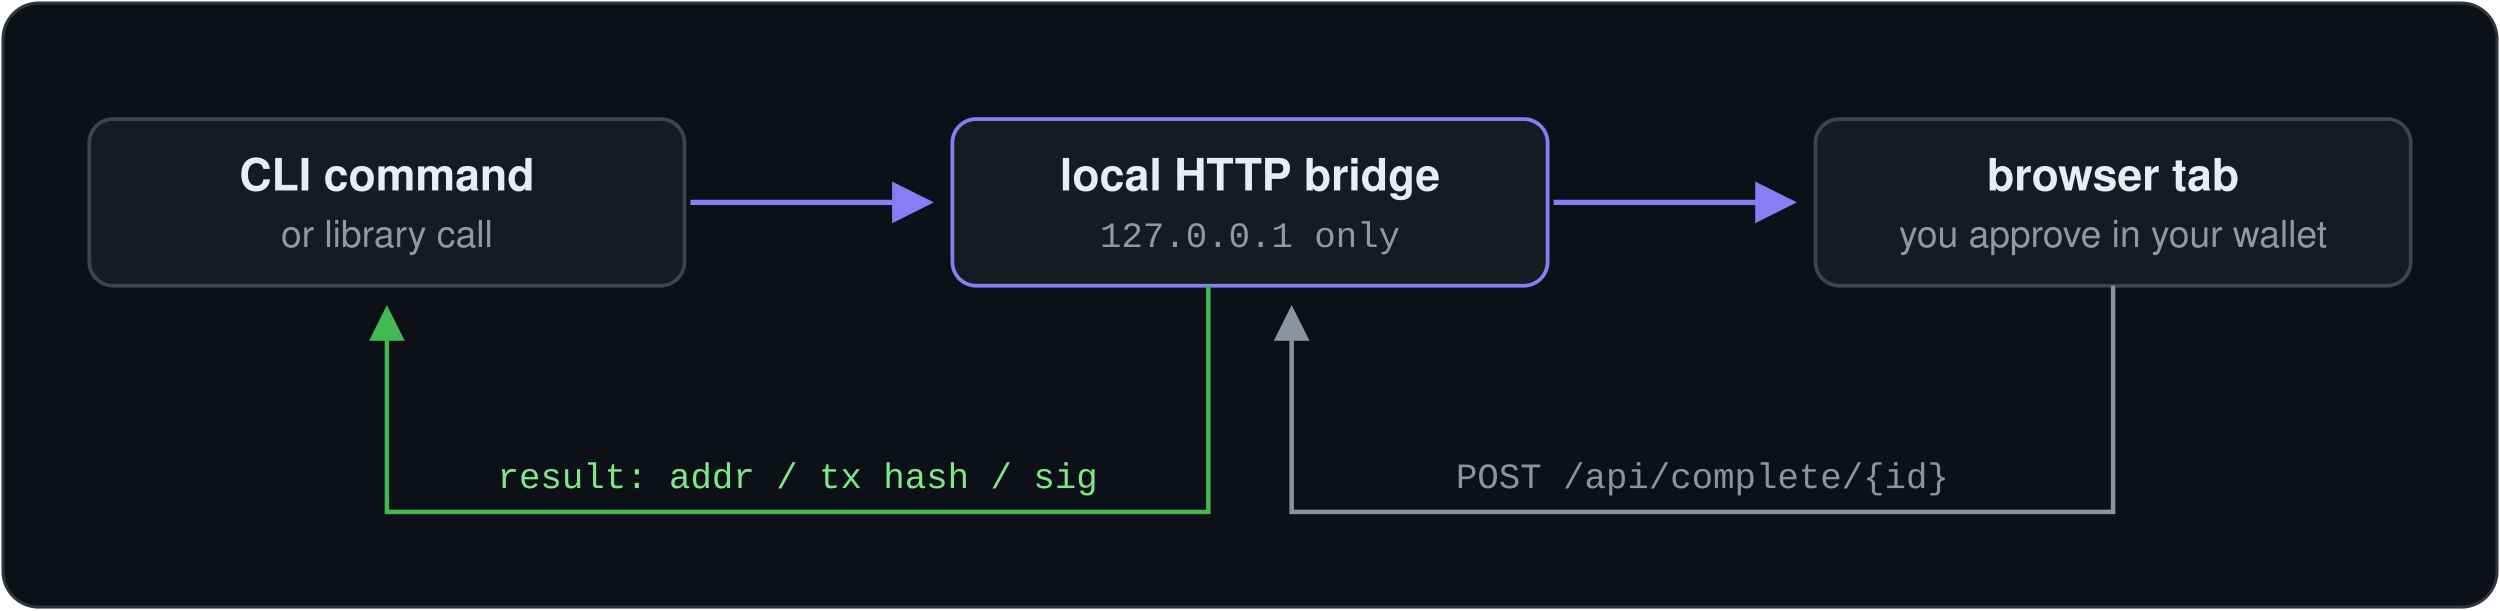
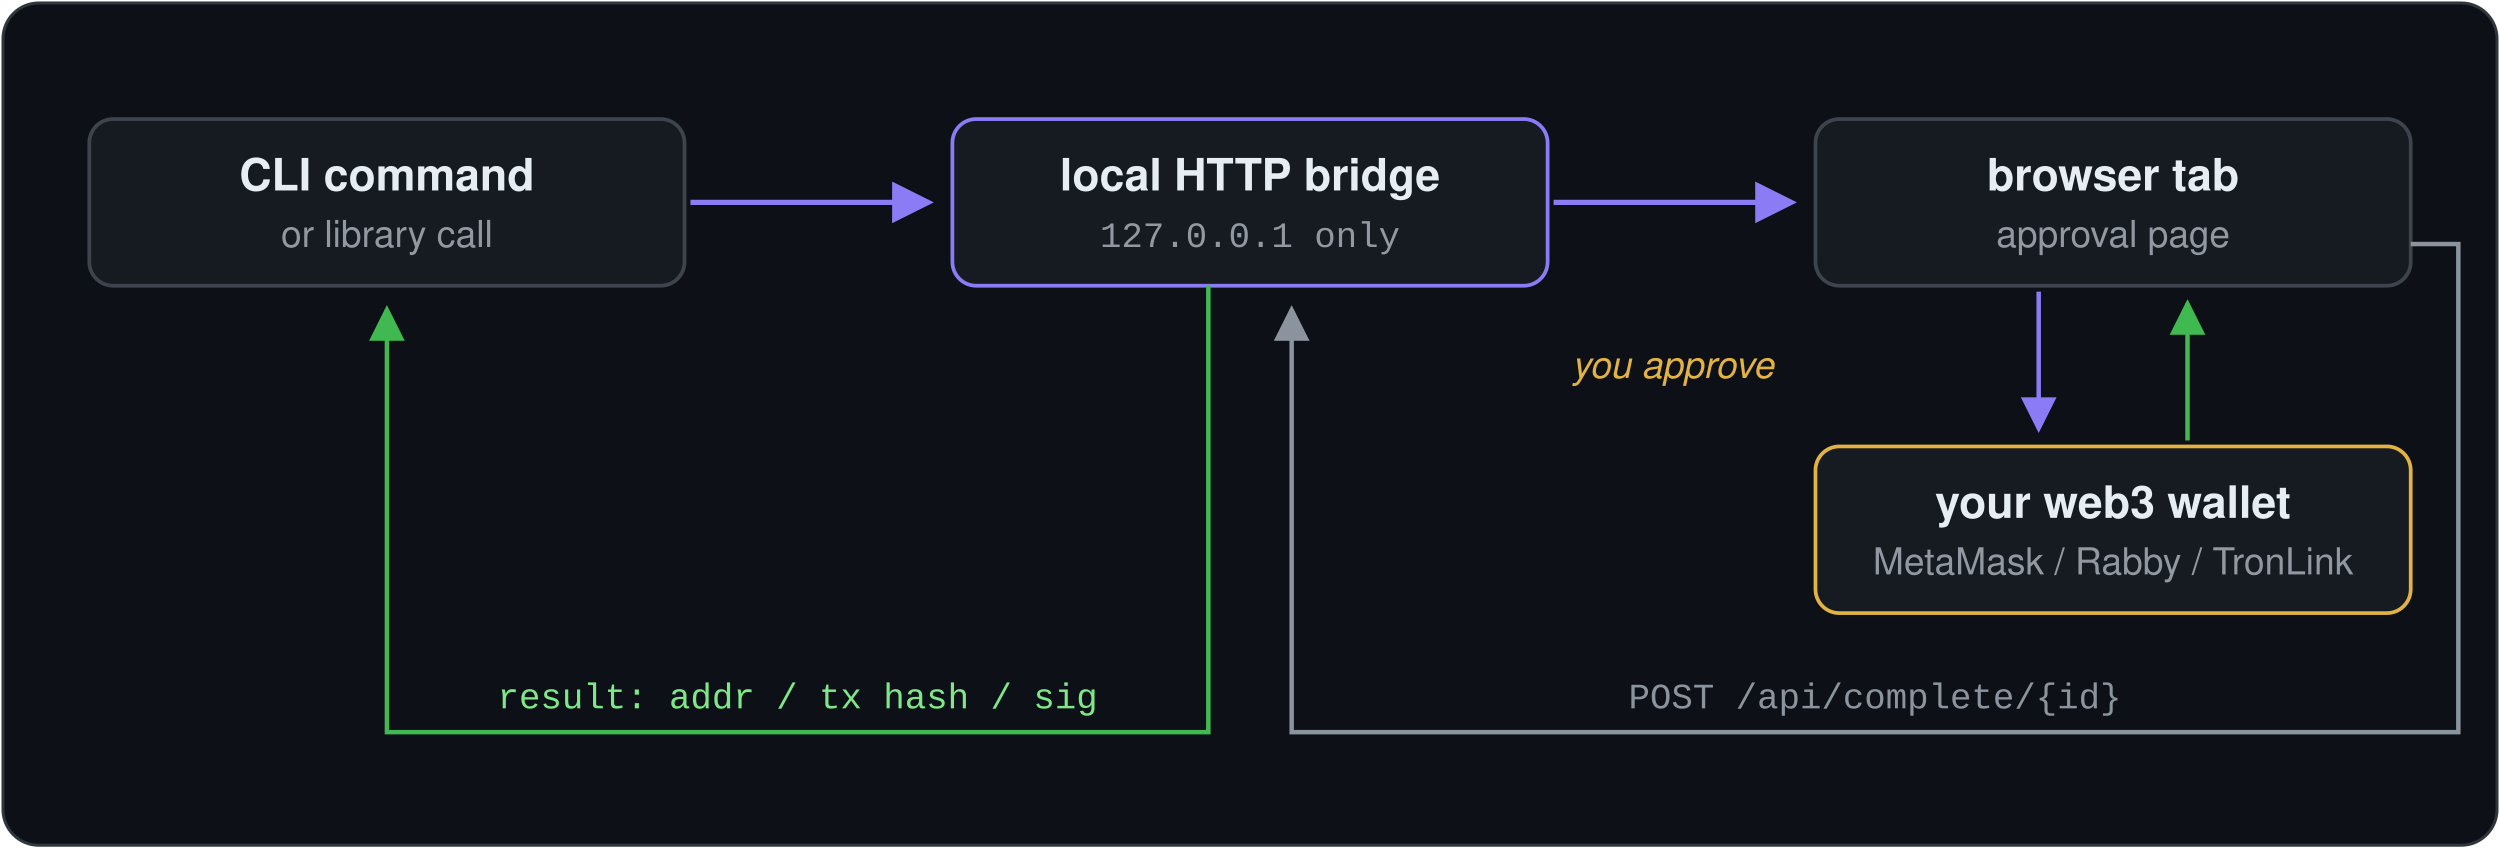
- <svg xmlns="http://www.w3.org/2000/svg" viewBox="0 0 840 205" width="840" height="205" role="img" aria-labelledby="t">
+ <svg xmlns="http://www.w3.org/2000/svg" viewBox="0 0 840 285" width="840" height="285" role="img" aria-labelledby="t">
  <defs>
    <marker id="ai" markerWidth="8" markerHeight="8" refX="7" refY="4" orient="auto">
      <path d="M0 0 L8 4 L0 8 z" fill="#8b7cf6" />
    </marker>
    <marker id="ag" markerWidth="8" markerHeight="8" refX="7" refY="4" orient="auto">
      <path d="M0 0 L8 4 L0 8 z" fill="#8b949e" />
    </marker>
    <marker id="ar" markerWidth="8" markerHeight="8" refX="7" refY="4" orient="auto">
      <path d="M0 0 L8 4 L0 8 z" fill="#3fb950" />
    </marker>
  </defs>
-   <rect x="1" y="1" width="838" height="203" rx="12" fill="#0d1117" stroke="#30363d" />
+   <rect x="1" y="1" width="838" height="283" rx="12" fill="#0d1117" stroke="#30363d" />
  <g font-family="-apple-system, 'Segoe UI', Helvetica, Arial, sans-serif">
    <rect x="30" y="40" width="200" height="56" rx="8" fill="#161b22" stroke="#3d444d" stroke-width="1.25" />
    <text x="130" y="64" text-anchor="middle" font-size="15" font-weight="600" fill="#e6edf3">CLI command</text>
    <text x="130" y="83" text-anchor="middle" font-size="12.5" fill="#9198a1">or library call</text>
    <rect x="320" y="40" width="200" height="56" rx="8" fill="#161b22" stroke="#8b7cf6" stroke-width="1.25" />
    <text x="420" y="64" text-anchor="middle" font-size="15" font-weight="600" fill="#e6edf3">local HTTP bridge</text>
    <text x="420" y="83" text-anchor="middle" font-size="12" font-family="SFMono-Regular, Consolas, 'Liberation Mono', Menlo, monospace" fill="#9198a1">127.0.0.1 only</text>
    <rect x="610" y="40" width="200" height="56" rx="8" fill="#161b22" stroke="#3d444d" stroke-width="1.25" />
    <text x="710" y="64" text-anchor="middle" font-size="15" font-weight="600" fill="#e6edf3">browser tab</text>
-     <text x="710" y="83" text-anchor="middle" font-size="12.5" fill="#9198a1">you approve in your wallet</text>
+     <text x="710" y="83" text-anchor="middle" font-size="12.5" fill="#9198a1">approval page</text>
+     <rect x="610" y="150" width="200" height="56" rx="8" fill="#161b22" stroke="#e3b341" stroke-width="1.25" />
+     <text x="710" y="174" text-anchor="middle" font-size="15" font-weight="600" fill="#e6edf3">your web3 wallet</text>
+     <text x="710" y="193" text-anchor="middle" font-size="12.5" fill="#9198a1">MetaMask / Rabby / TronLink</text>
+     <text x="596" y="127" text-anchor="end" font-size="12.5" font-style="italic" fill="#e3b341">you approve</text>
  </g>
  <line x1="232" y1="68" x2="312" y2="68" stroke="#8b7cf6" stroke-width="1.75" marker-end="url(#ai)" />
  <line x1="522" y1="68" x2="602" y2="68" stroke="#8b7cf6" stroke-width="1.75" marker-end="url(#ai)" />
-   <path d="M 710 96 L 710 172 L 434 172 L 434 104" fill="none" stroke="#8b949e" stroke-width="1.5" marker-end="url(#ag)" />
-   <path d="M 406 96 L 406 172 L 130 172 L 130 104" fill="none" stroke="#3fb950" stroke-width="1.5" marker-end="url(#ar)" />
+   <line x1="685" y1="98" x2="685" y2="144" stroke="#8b7cf6" stroke-width="1.5" marker-end="url(#ai)" />
+   <line x1="735" y1="148" x2="735" y2="102" stroke="#3fb950" stroke-width="1.5" marker-end="url(#ar)" />
+   <path d="M 810 82 L 826 82 L 826 246 L 434 246 L 434 104" fill="none" stroke="#8b949e" stroke-width="1.5" marker-end="url(#ag)" />
+   <path d="M 406 96 L 406 246 L 130 246 L 130 104" fill="none" stroke="#3fb950" stroke-width="1.5" marker-end="url(#ar)" />
  <g font-family="SFMono-Regular, Consolas, 'Liberation Mono', Menlo, monospace" font-size="12">
-     <text x="572" y="164" text-anchor="middle" fill="#8b949e">POST /api/complete/{id}</text>
-     <text x="268" y="164" text-anchor="middle" fill="#7ee787">result: addr / tx hash / sig</text>
+     <text x="630" y="238" text-anchor="middle" fill="#8b949e">POST /api/complete/{id}</text>
+     <text x="268" y="238" text-anchor="middle" fill="#7ee787">result: addr / tx hash / sig</text>
  </g>
</svg>
